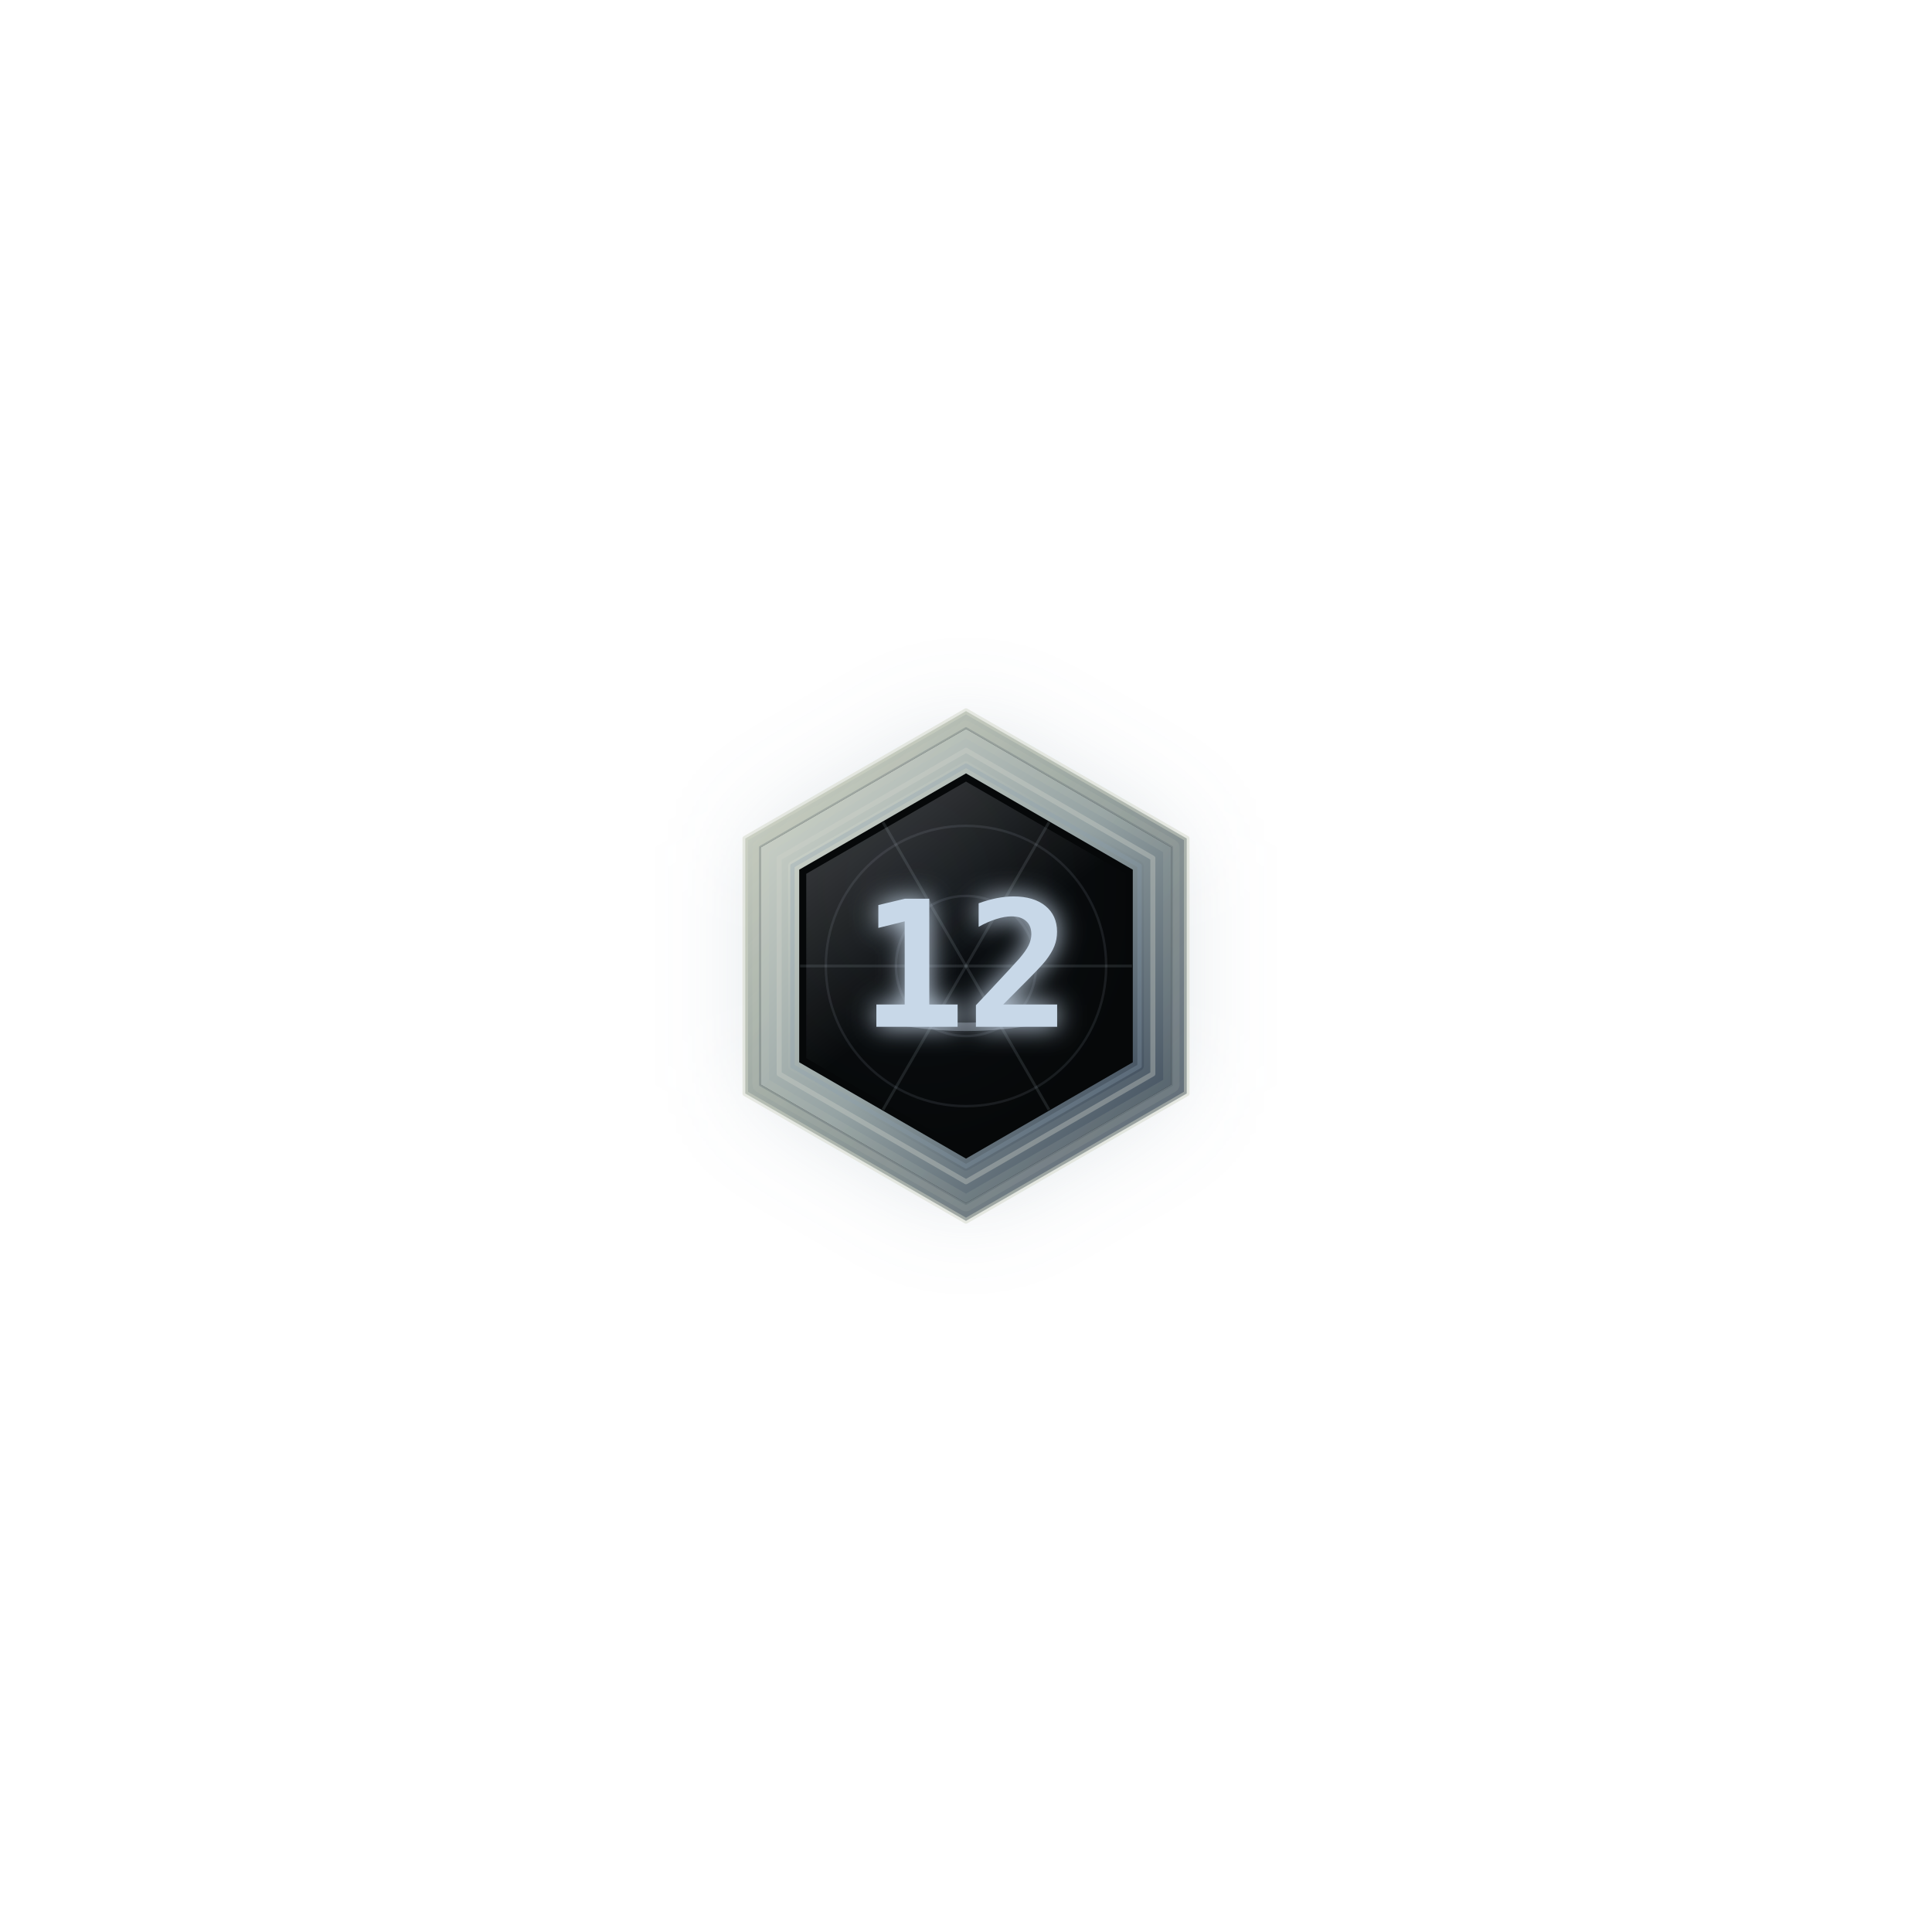
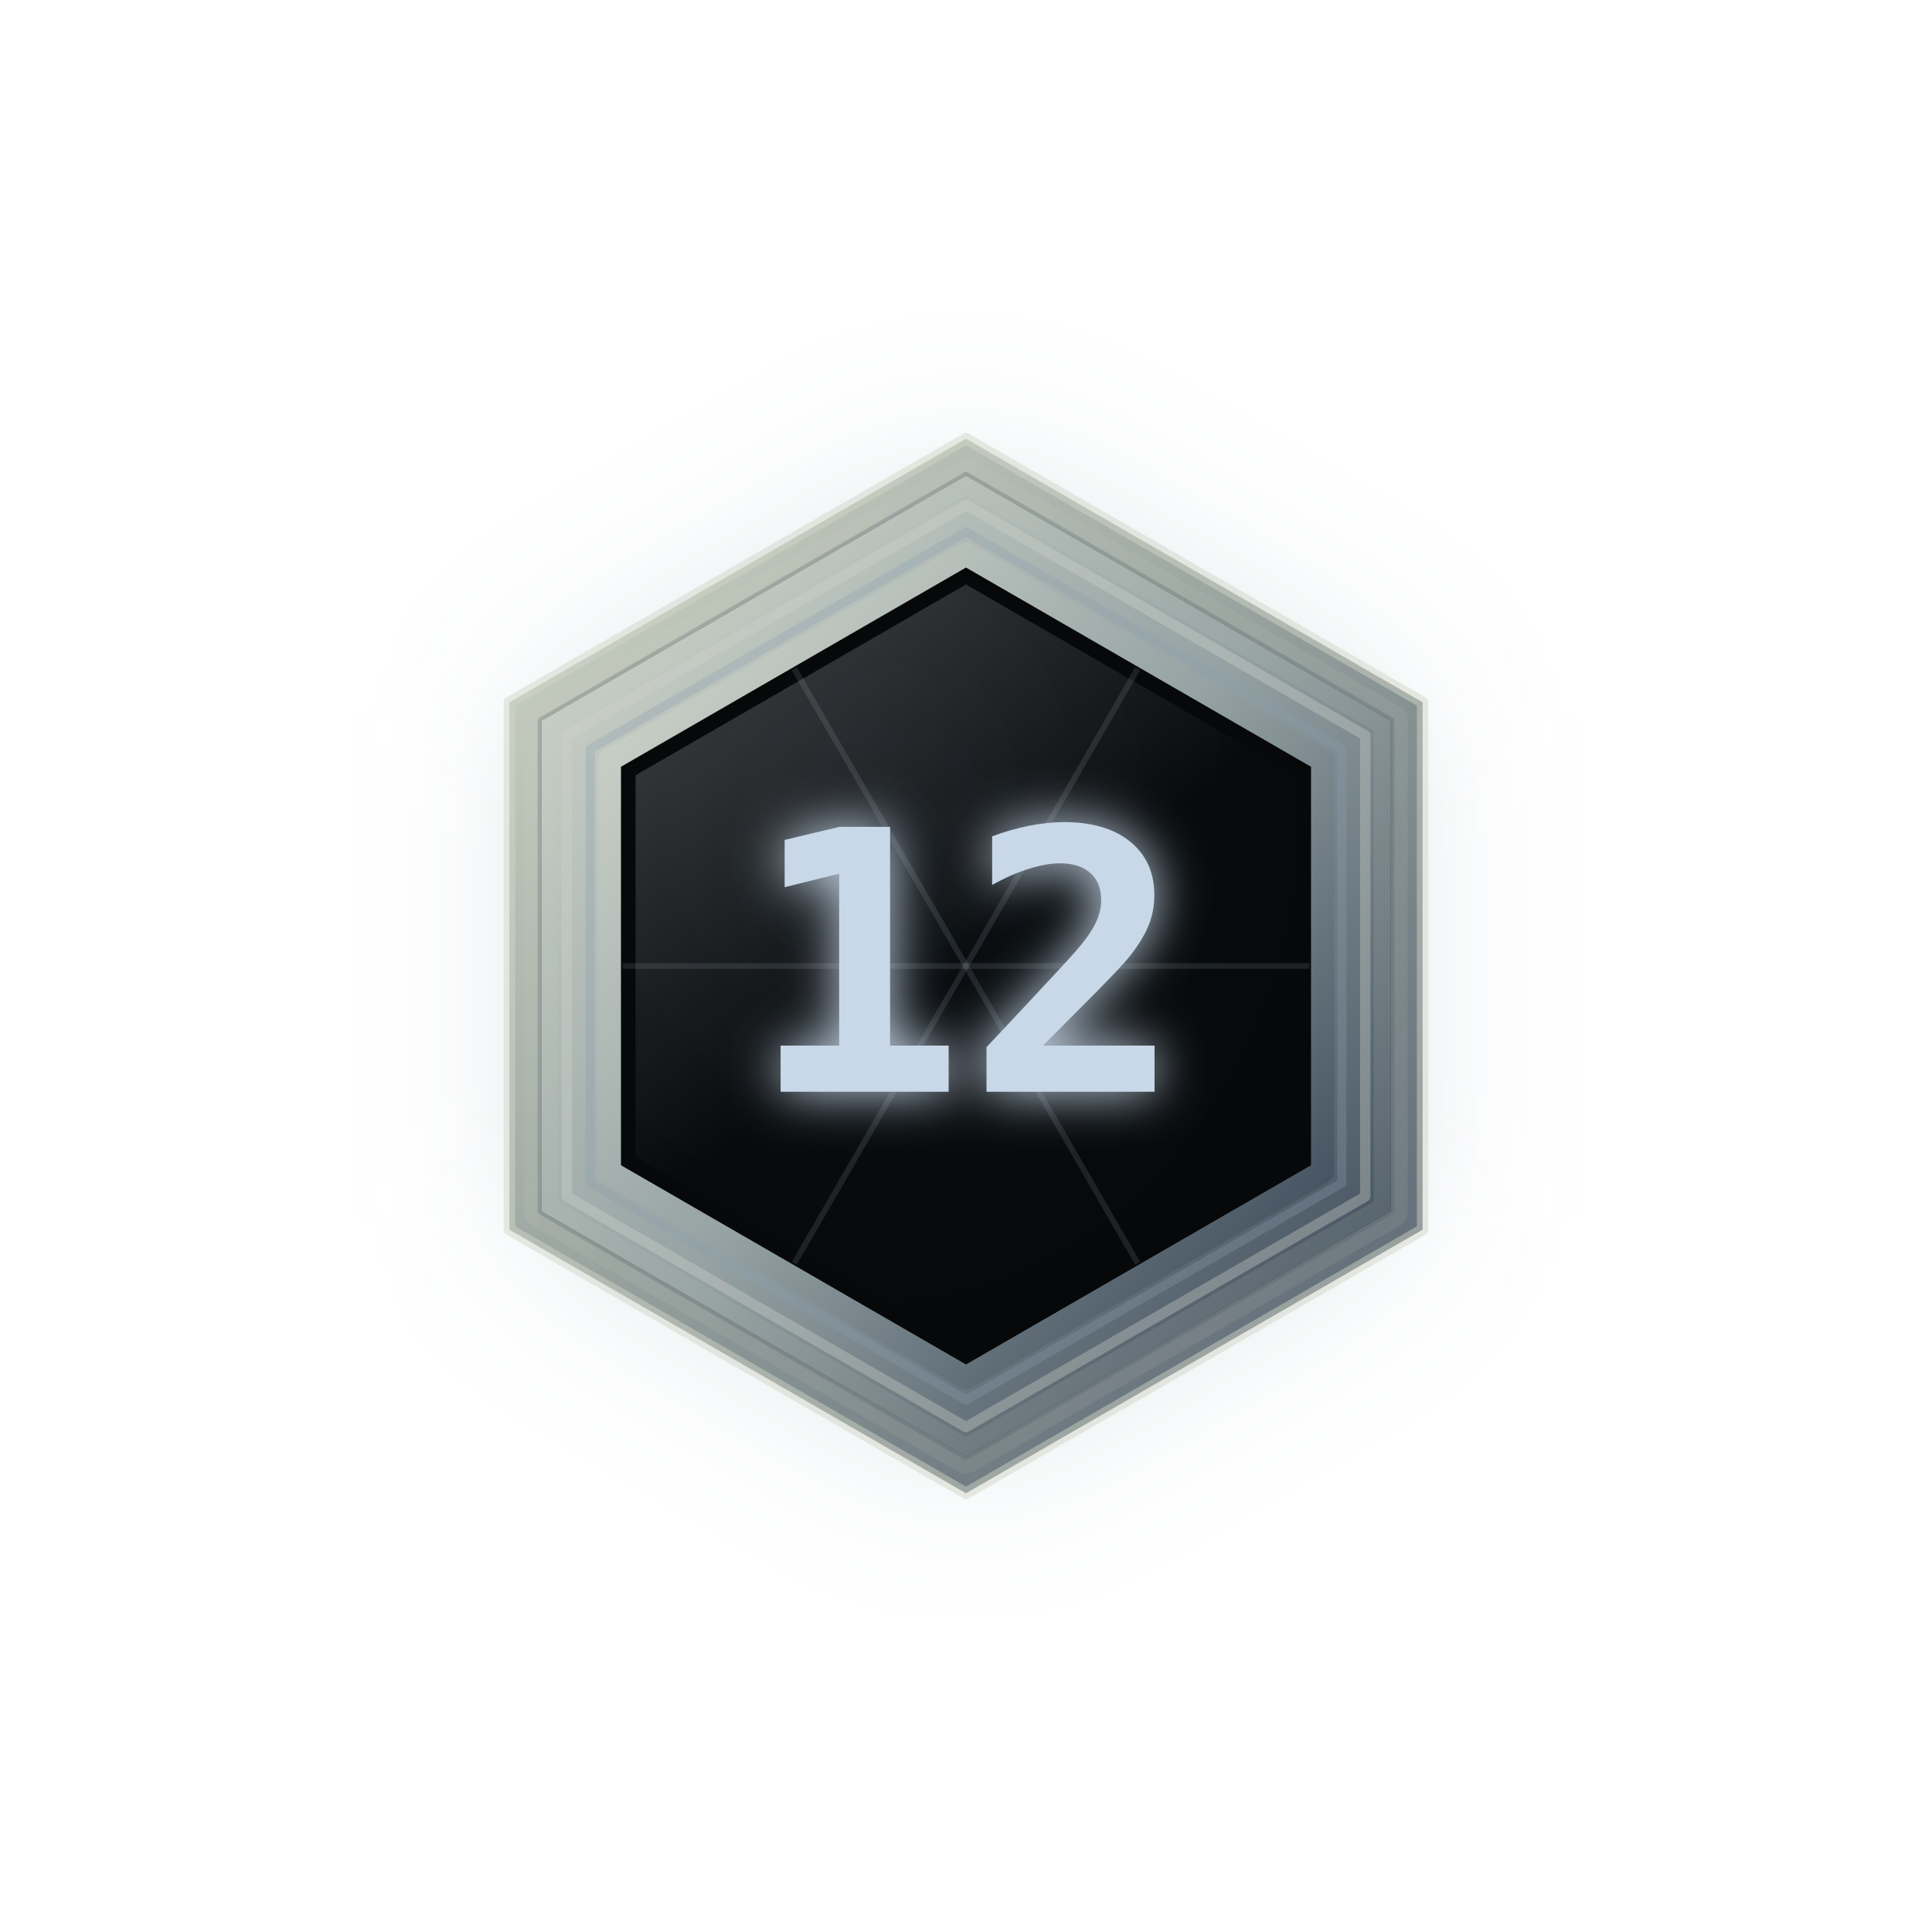
- <svg xmlns="http://www.w3.org/2000/svg" width="84" height="84" viewBox="-96.60 -96.60 277.20 277.20" overflow="visible" role="img" aria-label="Level 12 Badge">
+ <svg xmlns="http://www.w3.org/2000/svg" width="84" height="84" viewBox="-25 -25 134 134" overflow="visible" role="img" aria-label="Level 12 Badge">
  <defs>
    <radialGradient id="bglv12" cx="35%" cy="28%" r="72%">
      <stop offset="0%" stop-color="#0c1014" />
      <stop offset="100%" stop-color="#060809" />
    </radialGradient>
    <linearGradient id="rimlv12" x1="5%" y1="5%" x2="95%" y2="95%">
      <stop offset="0%" stop-color="#cfd5cb" />
      <stop offset="50%" stop-color="#95a2a3" />
      <stop offset="100%" stop-color="#3a4858" />
    </linearGradient>
    <linearGradient id="transRinglv12" x1="0%" y1="0%" x2="100%" y2="100%">
      <stop offset="0%" stop-color="#d1d4c3" />
      <stop offset="100%" stop-color="#9ba59d" />
    </linearGradient>
    <linearGradient id="shlv12" x1="18%" y1="0%" x2="82%" y2="100%">
      <stop offset="0%" stop-color="white" stop-opacity="0.2" />
      <stop offset="50%" stop-color="white" stop-opacity="0" />
    </linearGradient>
    <filter id="gllv12" x="-40%" y="-40%" width="180%" height="180%">
      <feGaussianBlur stdDeviation="1.8" result="b" />
      <feMerge>
        <feMergeNode in="b" />
        <feMergeNode in="SourceGraphic" />
      </feMerge>
    </filter>
-     <filter id="halolv12" x="-150%" y="-150%" width="500%" height="500%">
-       <feGaussianBlur stdDeviation="7" result="b" />
+     <filter id="halolv12" x="-80%" y="-80%" width="360%" height="360%">
+       <feGaussianBlur stdDeviation="6" result="b" />
      <feMerge>
        <feMergeNode in="b" />
        <feMergeNode in="SourceGraphic" />
      </feMerge>
    </filter>
    <linearGradient id="pglv12_0" x1="5%" y1="0%" x2="95%" y2="100%">
      <stop offset="0%" stop-color="#d0d5c6" stop-opacity="0.95" />
      <stop offset="38%" stop-color="#9aa59e" stop-opacity="0.9" />
      <stop offset="100%" stop-color="#3a4858" stop-opacity="0.85" />
    </linearGradient>
  </defs>
  <path d="M71.46,24.99L71.46,59.01L42.00,76.02L12.54,59.01L12.54,24.99L42.00,7.98Z" fill="#8a9eae" fill-opacity="0.30" filter="url(#halolv12)" />
  <path d="M73.67,23.71L73.67,60.29L42.00,78.57L10.33,60.29L10.33,23.71L42.00,5.43Z" fill="url(#pglv12_0)" />
  <path d="M71.46,24.99L71.46,59.01L42.00,76.02L12.54,59.01L12.54,24.99L42.00,7.98Z" fill="#060809" />
  <path d="M73.67,23.71L73.67,60.29L42.00,78.57L10.33,60.29L10.33,23.71L42.00,5.43Z" fill="none" stroke="#d0d5c6" stroke-width="0.8" stroke-opacity="0.48" stroke-linejoin="round" />
  <path d="M71.46,24.99L71.46,59.01L42.00,76.02L12.54,59.01L12.54,24.99L42.00,7.98Z" fill="none" stroke="#3a4858" stroke-width="0.5" stroke-opacity="0.28" stroke-linejoin="round" />
  <path d="M71.46,24.99L71.46,59.01L42.00,76.02L12.54,59.01L12.54,24.99L42.00,7.98Z" fill="url(#rimlv12)" />
  <path d="M66.73,27.72L66.73,56.28L42.00,70.56L17.27,56.28L17.27,27.72L42.00,13.44Z" fill="#060809" />
  <path d="M66.73,27.72L66.73,56.28L42.00,70.56L17.27,56.28L17.27,27.72L42.00,13.44Z" fill="none" stroke="url(#rimlv12)" stroke-width="1.60" stroke-linejoin="round" />
  <path d="M64.92,28.77L64.92,55.23L42.00,68.46L19.08,55.23L19.08,28.77L42.00,15.54Z" fill="url(#bglv12)" />
  <path d="M64.92,28.77L64.92,55.23L42.00,68.46L19.08,55.23L19.08,28.77L42.00,15.54Z" fill="url(#shlv12)" />
  <line x1="42.00" y1="42.00" x2="65.81" y2="42.00" stroke="#c8d8e8" stroke-width="0.4" stroke-opacity="0.12" />
  <line x1="42.00" y1="42.00" x2="53.91" y2="62.62" stroke="#c8d8e8" stroke-width="0.4" stroke-opacity="0.12" />
  <line x1="42.00" y1="42.00" x2="30.09" y2="62.62" stroke="#c8d8e8" stroke-width="0.4" stroke-opacity="0.12" />
  <line x1="42.00" y1="42.00" x2="18.19" y2="42.00" stroke="#c8d8e8" stroke-width="0.4" stroke-opacity="0.12" />
  <line x1="42.00" y1="42.00" x2="30.09" y2="21.38" stroke="#c8d8e8" stroke-width="0.4" stroke-opacity="0.12" />
  <line x1="42.00" y1="42.00" x2="53.91" y2="21.38" stroke="#c8d8e8" stroke-width="0.4" stroke-opacity="0.12" />
-   <circle cx="42.00" cy="42.00" r="10.05" fill="none" stroke="#c8d8e8" stroke-width="0.35" stroke-opacity="0.10" />
-   <circle cx="42.00" cy="42.00" r="20.11" fill="none" stroke="#c8d8e8" stroke-width="0.35" stroke-opacity="0.10" />
-   <path d="M30.09,49.41 Q42.00,52.05 53.91,49.41" fill="none" stroke="#c8d8e8" stroke-width="1.2" stroke-opacity="0.35" stroke-linecap="round" />
  <path d="M71.46,24.99L71.46,59.01L42.00,76.02L12.54,59.01L12.54,24.99L42.00,7.98Z" fill="none" stroke="url(#transRinglv12)" stroke-width="2.35" stroke-opacity="0.18" stroke-linejoin="round" />
-   <path d="M68.81,26.52L68.81,57.48L42.00,72.96L15.19,57.48L15.19,26.52L42.00,11.04Z" fill="none" stroke="#d0d5ca" stroke-width="0.72" stroke-opacity="0.36" stroke-linejoin="round" />
-   <path d="M66.90,27.63L66.90,56.37L42.00,70.75L17.10,56.37L17.10,27.63L42.00,13.25Z" fill="none" stroke="#8a9eae" stroke-width="0.63" stroke-opacity="0.30" stroke-linejoin="round" />
+   <path d="M69.69,26.01L69.69,57.99L42.00,73.98L14.31,57.99L14.31,26.01L42.00,10.02Z" fill="none" stroke="#d0d5ca" stroke-width="0.72" stroke-opacity="0.36" stroke-linejoin="round" />
+   <path d="M68.07,26.95L68.07,57.05L42.00,72.11L15.93,57.05L15.93,26.95L42.00,11.89Z" fill="none" stroke="#8a9eae" stroke-width="0.63" stroke-opacity="0.30" stroke-linejoin="round" />
  <text x="42.0" y="42.0" text-anchor="middle" dominant-baseline="central" font-family="Orbitron,monospace" font-weight="900" font-size="25.2" fill="#c8d8e8" filter="url(#gllv12)">12</text>
</svg>
